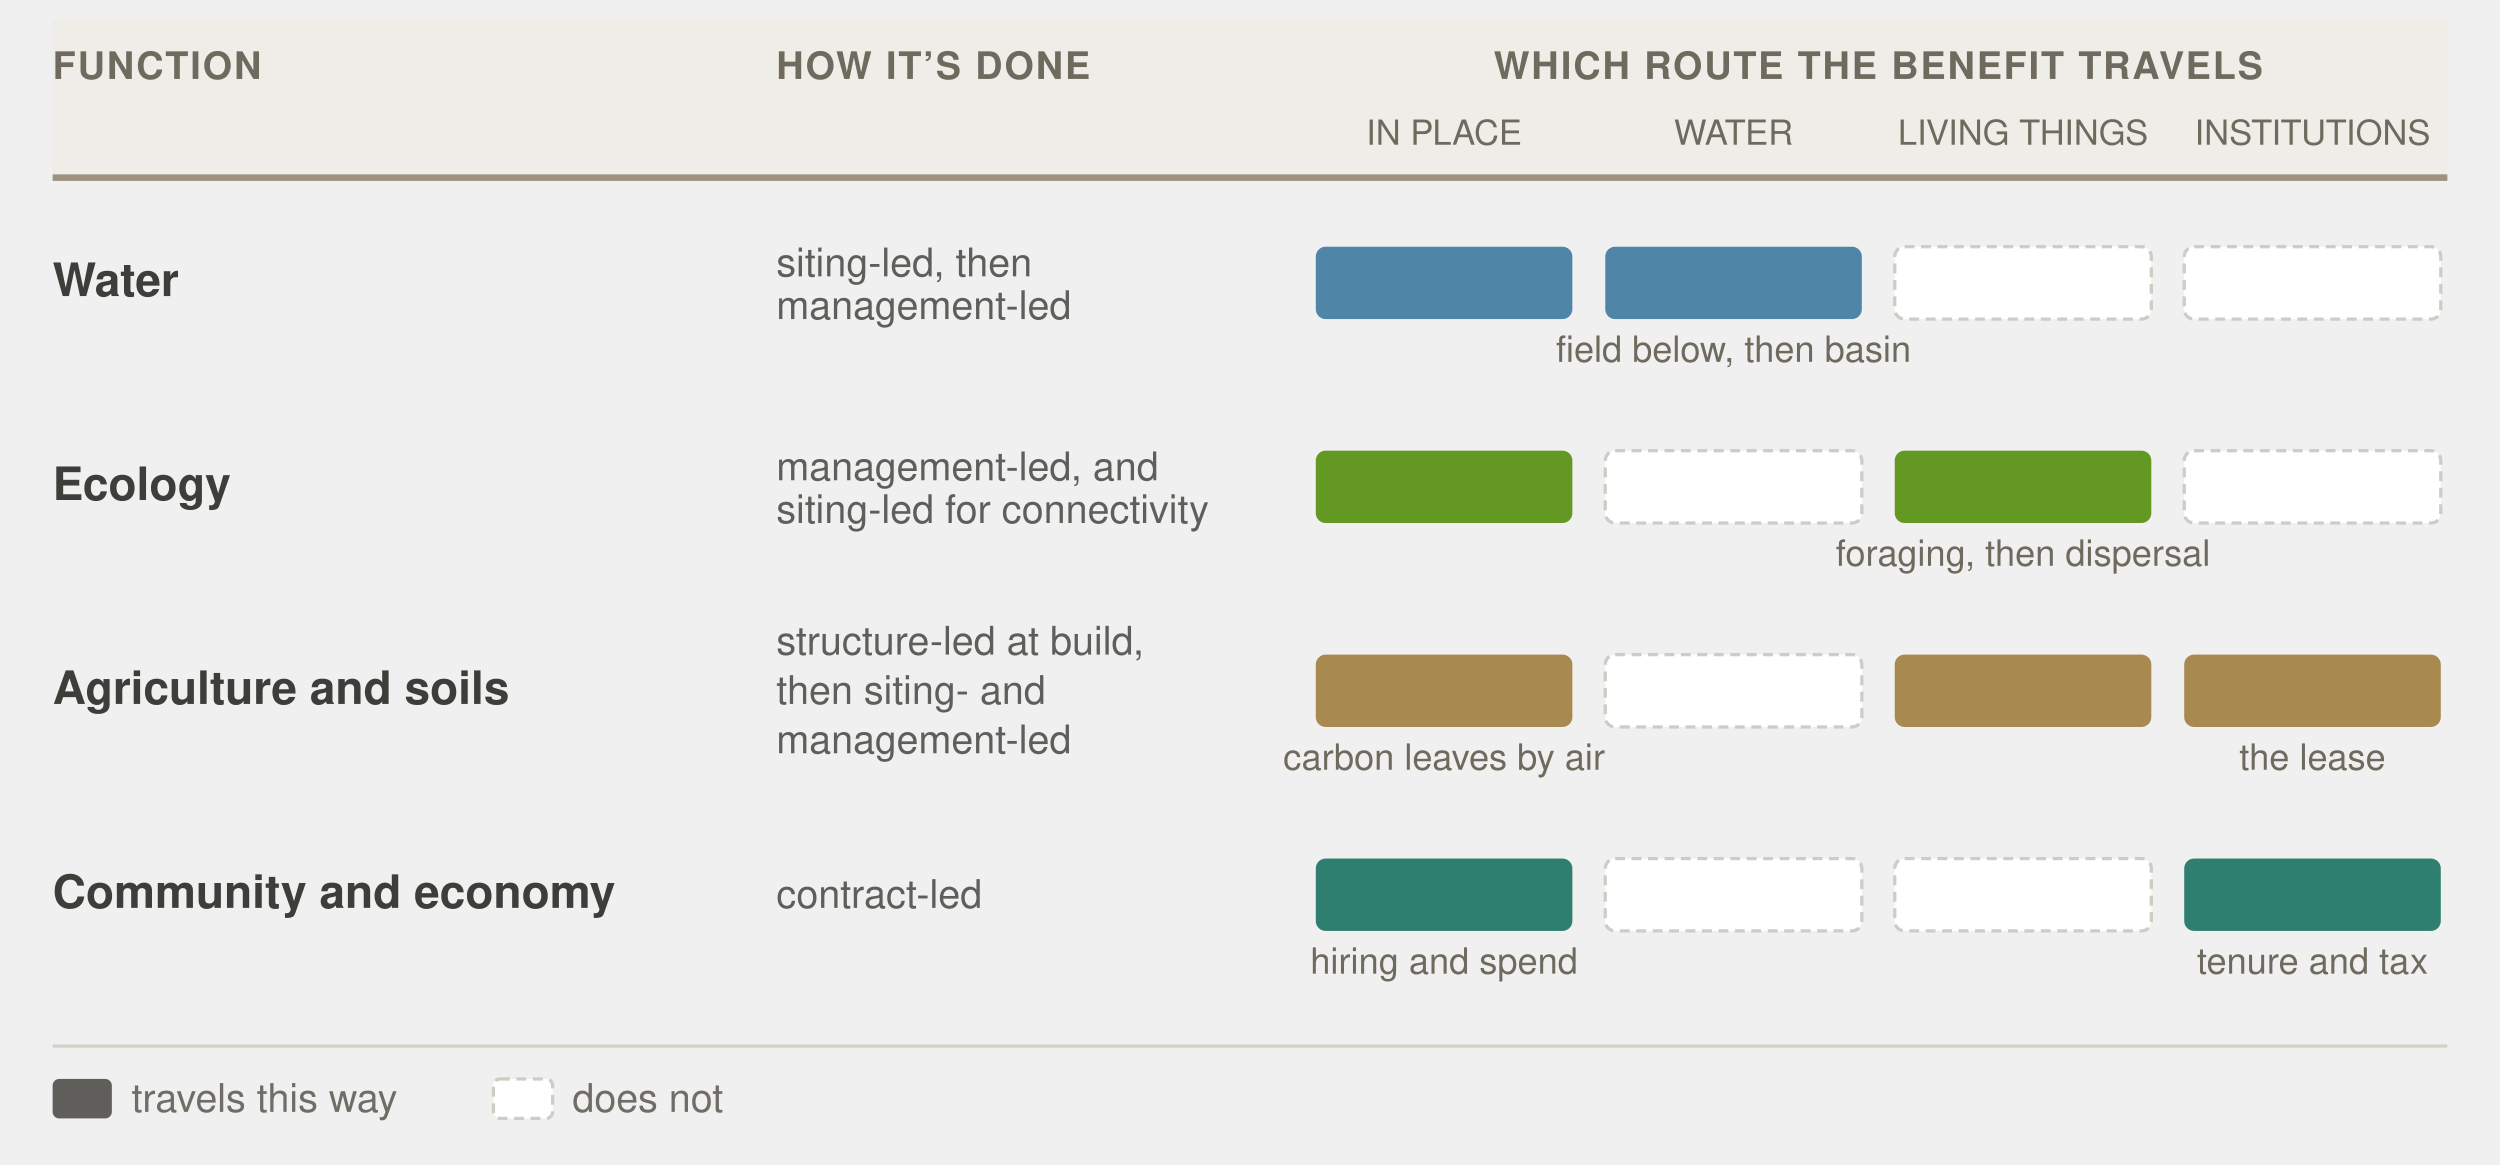
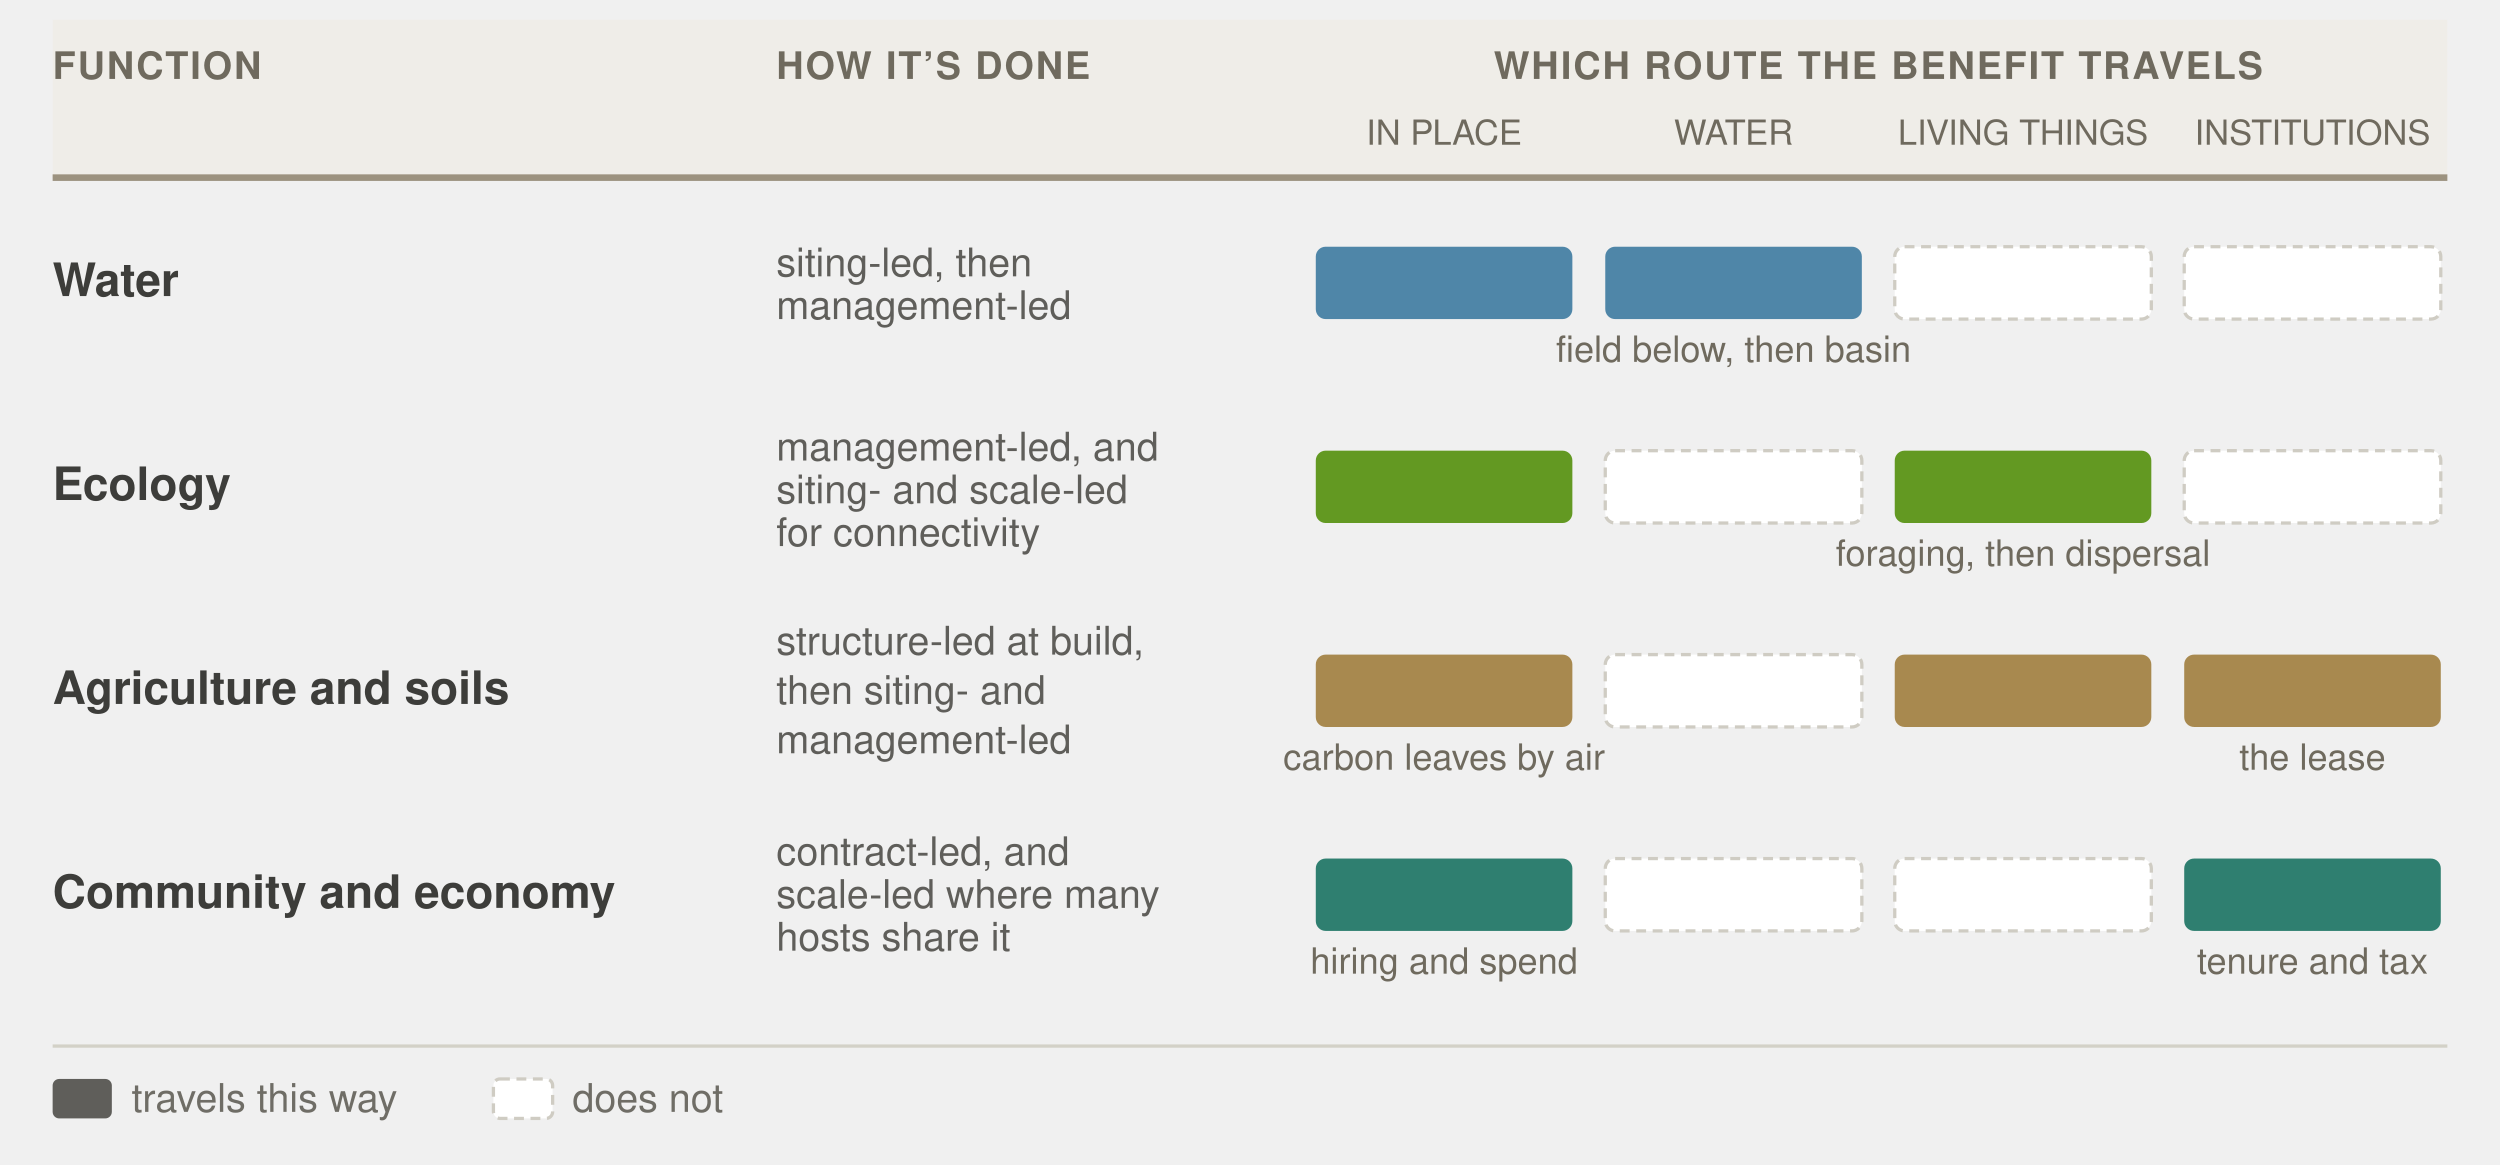
<svg xmlns="http://www.w3.org/2000/svg" width="760" height="354" viewBox="0 0 760 354" role="img">
  <style>
text{font-family:ui-sans-serif,system-ui,-apple-system,"Segoe UI",Helvetica,Arial,sans-serif}
.nm{font-size:14px;font-weight:600;fill:#3d3d3a}
.hd{font-size:11.5px;font-weight:700;letter-spacing:.05em;fill:#6f6a5e}
.sub{font-size:10.5px;fill:#6f6a5e}
.ann{font-size:11px;fill:#6f6a5e}
.fn{font-size:12px;fill:#6f6d66}
.md{font-size:12px;fill:#5f5e5a}
.on{stroke:#cfccc3;stroke-width:1;fill:#ffffff}
</style>
  <rect x="16" y="6" width="728" height="48" fill="#efede8" />
  <text class="hd" x="16" y="24">FUNCTION</text>
  <text class="hd" x="236" y="24">HOW IT’S DONE</text>
  <text class="hd" x="571" y="24" text-anchor="middle">WHICH ROUTE THE BENEFIT TRAVELS</text>
  <text class="sub" x="439" y="44" text-anchor="middle">IN PLACE</text>
  <text class="sub" x="527" y="44" text-anchor="middle">WATER</text>
  <text class="sub" x="615" y="44" text-anchor="middle">LIVING THINGS</text>
  <text class="sub" x="703" y="44" text-anchor="middle">INSTITUTIONS</text>
  <line x1="16" y1="54" x2="744" y2="54" stroke="#9c927f" stroke-width="2" />
  <text class="nm" x="16" y="90">Water</text>
  <text class="md" x="236" y="84">siting-led, then</text>
  <text class="md" x="236" y="97">management-led</text>
  <rect fill="#4f86a8" x="400" y="75" width="78" height="22" rx="3" />
  <rect fill="#4f86a8" x="488" y="75" width="78" height="22" rx="3" />
  <text class="ann" x="527" y="110" text-anchor="middle">field below, then basin</text>
  <rect class="on" stroke-dasharray="3 2" x="576" y="75" width="78" height="22" rx="3" />
  <rect class="on" stroke-dasharray="3 2" x="664" y="75" width="78" height="22" rx="3" />
  <text class="nm" x="16" y="152">Ecology</text>
-   <text class="md" x="236" y="146">management-led, and</text>
-   <text class="md" x="236" y="159">siting-led for connectivity</text>
+   <text class="md" x="236" y="140">management-led, and</text>
+   <text class="md" x="236" y="153">siting- and scale-led</text>
+   <text class="md" x="236" y="166">for connectivity</text>
  <rect fill="#639922" x="400" y="137" width="78" height="22" rx="3" />
  <rect class="on" stroke-dasharray="3 2" x="488" y="137" width="78" height="22" rx="3" />
  <rect fill="#639922" x="576" y="137" width="78" height="22" rx="3" />
  <text class="ann" x="615" y="172" text-anchor="middle">foraging, then dispersal</text>
  <rect class="on" stroke-dasharray="3 2" x="664" y="137" width="78" height="22" rx="3" />
  <text class="nm" x="16" y="214">Agriculture and soils</text>
  <text class="md" x="236" y="199">structure-led at build,</text>
  <text class="md" x="236" y="214">then siting- and</text>
  <text class="md" x="236" y="229">management-led</text>
  <rect fill="#a8894f" x="400" y="199" width="78" height="22" rx="3" />
  <text class="ann" x="439" y="234" text-anchor="middle">carbon leaves by air</text>
  <rect class="on" stroke-dasharray="3 2" x="488" y="199" width="78" height="22" rx="3" />
  <rect fill="#a8894f" x="576" y="199" width="78" height="22" rx="3" />
  <rect fill="#a8894f" x="664" y="199" width="78" height="22" rx="3" />
  <text class="ann" x="703" y="234" text-anchor="middle">the lease</text>
  <text class="nm" x="16" y="276">Community and economy</text>
-   <text class="md" x="236" y="276">contract-led</text>
+   <text class="md" x="236" y="263">contract-led, and</text>
+   <text class="md" x="236" y="276">scale-led where many</text>
+   <text class="md" x="236" y="289">hosts share it</text>
  <rect fill="#2f7f70" x="400" y="261" width="78" height="22" rx="3" />
  <text class="ann" x="439" y="296" text-anchor="middle">hiring and spend</text>
  <rect class="on" stroke-dasharray="3 2" x="488" y="261" width="78" height="22" rx="3" />
  <rect class="on" stroke-dasharray="3 2" x="576" y="261" width="78" height="22" rx="3" />
  <rect fill="#2f7f70" x="664" y="261" width="78" height="22" rx="3" />
  <text class="ann" x="703" y="296" text-anchor="middle">tenure and tax</text>
  <line x1="16" y1="318" x2="744" y2="318" stroke="#d3d1c7" stroke-width="1" />
  <rect x="16" y="328" width="18" height="12" rx="2" fill="#5f5e5a" />
  <text class="fn" x="40" y="338">travels this way</text>
  <rect class="on" x="150" y="328" width="18" height="12" rx="2" stroke-dasharray="3 2" />
  <text class="fn" x="174" y="338">does not</text>
</svg>
